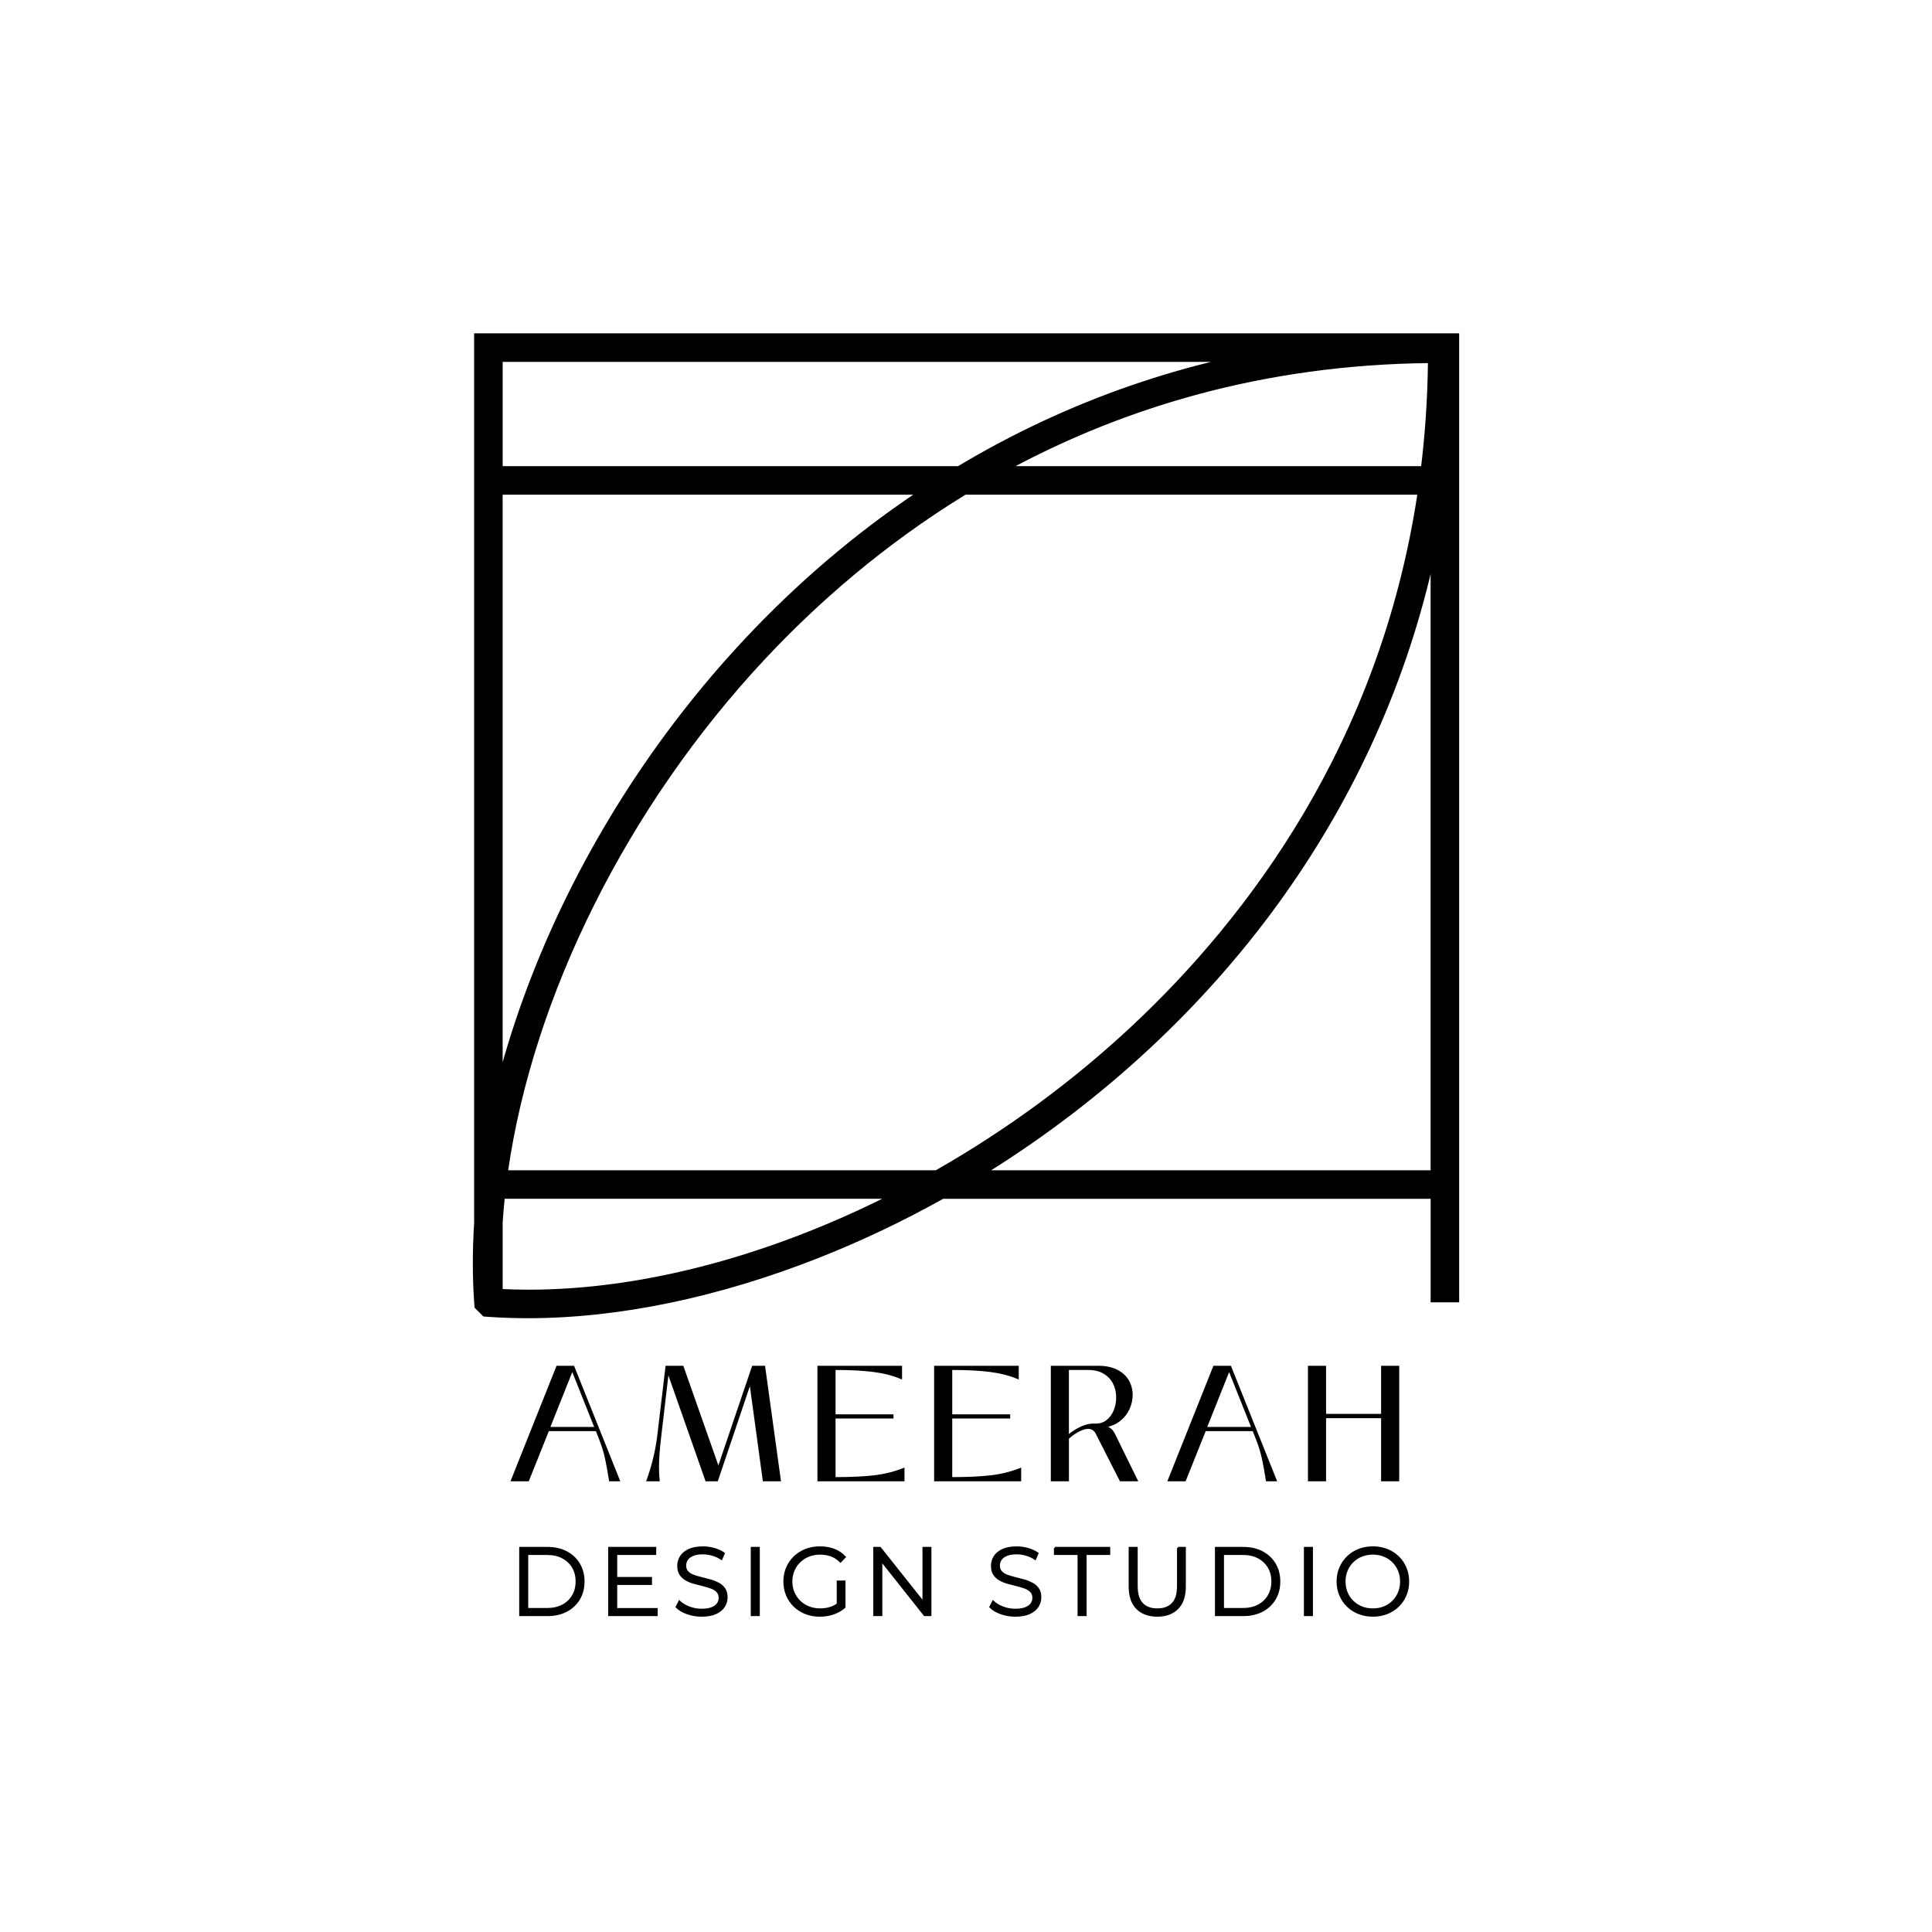
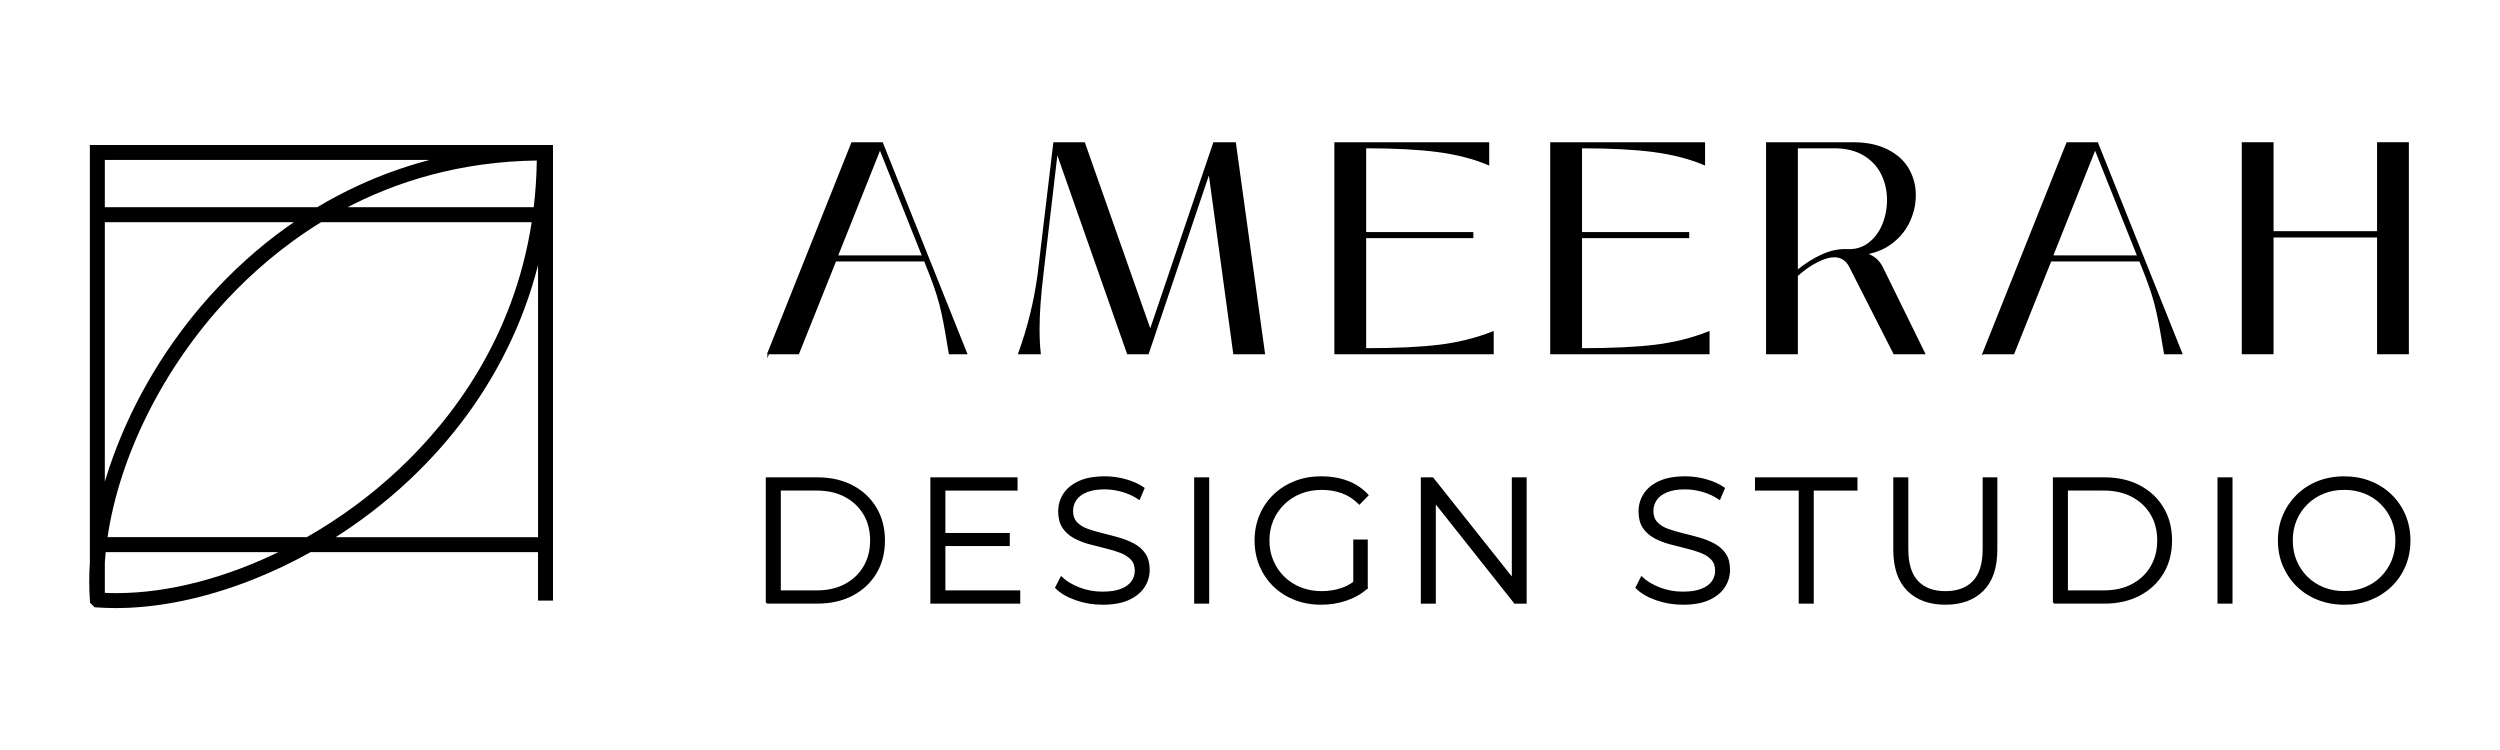
- <svg xmlns="http://www.w3.org/2000/svg" id="Layer_2" data-name="Layer 2" viewBox="0 0 1000 1000">
+ <svg xmlns="http://www.w3.org/2000/svg" id="Layer_2" data-name="Layer 2" viewBox="0 0 1000 300">
  <defs>
    <style>
-       .cls-1 {
+       .cls-1, .cls-2 {
        stroke: #000;
        stroke-miterlimit: 10;
      }
+ 
+       .cls-2 {
+         stroke-width: .75px;
+       }
    </style>
  </defs>
-   <path class="cls-1" d="M293.18,803.39c-2.8-1.47-6.06-2.21-9.77-2.21h-14.17v34.81h14.17c3.71,0,6.97-.74,9.77-2.21,2.8-1.48,4.98-3.52,6.54-6.14,1.56-2.62,2.34-5.64,2.34-9.05s-.78-6.43-2.34-9.05c-1.56-2.62-3.74-4.67-6.54-6.14ZM296.54,825.97c-1.26,2.14-3.03,3.81-5.3,5.02-2.27,1.21-4.95,1.81-8.03,1.81h-10.3v-28.45h10.3c3.08,0,5.76.61,8.03,1.81,2.27,1.21,4.04,2.88,5.3,5,1.26,2.12,1.89,4.59,1.89,7.41s-.63,5.25-1.89,7.39ZM318.97,832.81h20.94v3.18h-24.62v-34.81h23.87v3.18h-20.19v12.38h18v3.13h-18v12.93ZM374.94,822.37c.78,1.13,1.17,2.6,1.17,4.43,0,1.69-.46,3.26-1.39,4.7-.93,1.44-2.35,2.6-4.25,3.48-1.91.88-4.35,1.32-7.34,1.32-2.59,0-5.07-.42-7.44-1.27-2.37-.85-4.2-1.93-5.5-3.26l1.44-2.83c1.23,1.19,2.88,2.2,4.95,3.01,2.07.81,4.25,1.22,6.54,1.22s3.97-.27,5.35-.82c1.38-.55,2.39-1.28,3.03-2.21.65-.93.97-1.96.97-3.08,0-1.36-.39-2.45-1.17-3.28-.78-.83-1.8-1.48-3.06-1.96-1.26-.48-2.65-.9-4.18-1.27-1.53-.36-3.05-.75-4.57-1.17-1.53-.41-2.93-.97-4.2-1.67-1.28-.7-2.3-1.62-3.08-2.76-.78-1.14-1.17-2.64-1.17-4.5,0-1.72.46-3.31,1.37-4.75.91-1.44,2.31-2.6,4.2-3.48,1.89-.88,4.31-1.32,7.26-1.32,1.96,0,3.9.27,5.82.82,1.92.55,3.58,1.3,4.97,2.26l-1.24,2.93c-1.49-1-3.08-1.72-4.75-2.19-1.67-.46-3.29-.7-4.85-.7-2.09,0-3.81.28-5.17.85-1.36.56-2.36,1.32-3.01,2.26-.65.94-.97,2.01-.97,3.21,0,1.36.39,2.45,1.17,3.28.78.83,1.81,1.48,3.08,1.94,1.28.46,2.68.88,4.2,1.24,1.53.37,3.04.76,4.55,1.19,1.51.43,2.9.99,4.18,1.67,1.28.68,2.3,1.58,3.08,2.71ZM389.09,801.18h3.68v34.81h-3.68v-34.81ZM410.75,812.84c-.75,1.74-1.12,3.66-1.12,5.74s.37,3.96,1.12,5.72c.75,1.76,1.79,3.29,3.13,4.6,1.34,1.31,2.92,2.32,4.72,3.03,1.81.71,3.77,1.07,5.89,1.07,1.99,0,3.87-.3,5.64-.89,1.22-.41,2.37-1.03,3.46-1.83v-11.69h3.53v13.28c-1.66,1.46-3.6,2.56-5.82,3.31-2.22.75-4.54,1.12-6.96,1.12-2.65,0-5.1-.44-7.34-1.32-2.24-.88-4.18-2.11-5.82-3.71-1.64-1.59-2.92-3.46-3.83-5.62-.91-2.15-1.37-4.51-1.37-7.06s.46-4.91,1.37-7.06c.91-2.15,2.2-4.03,3.85-5.62,1.66-1.59,3.61-2.83,5.84-3.7,2.24-.88,4.68-1.32,7.34-1.32s5.08.41,7.29,1.24c2.2.83,4.09,2.09,5.64,3.78l-2.29,2.34c-1.46-1.46-3.07-2.5-4.82-3.13-1.76-.63-3.65-.94-5.67-.94-2.16,0-4.14.36-5.94,1.07-1.81.71-3.38,1.72-4.72,3.03-1.34,1.31-2.39,2.83-3.13,4.58ZM477.97,801.18h3.63v34.81h-3.03l-22.38-28.23v28.23h-3.68v-34.81h3.03l22.43,28.23v-28.23ZM537.32,822.37c.78,1.13,1.17,2.6,1.17,4.43,0,1.69-.46,3.26-1.39,4.7-.93,1.44-2.35,2.6-4.25,3.48-1.91.88-4.35,1.32-7.34,1.32-2.59,0-5.07-.42-7.44-1.27-2.37-.85-4.2-1.93-5.5-3.26l1.44-2.83c1.23,1.19,2.88,2.2,4.95,3.01,2.07.81,4.25,1.22,6.54,1.22s3.97-.27,5.35-.82c1.38-.55,2.39-1.28,3.03-2.21.65-.93.97-1.96.97-3.08,0-1.36-.39-2.45-1.17-3.28-.78-.83-1.8-1.48-3.06-1.96-1.26-.48-2.65-.9-4.18-1.27-1.52-.36-3.05-.75-4.57-1.17-1.53-.41-2.93-.97-4.2-1.67-1.28-.7-2.3-1.62-3.08-2.76-.78-1.14-1.17-2.64-1.17-4.5,0-1.72.46-3.31,1.37-4.75.91-1.44,2.31-2.6,4.2-3.48,1.89-.88,4.31-1.32,7.26-1.32,1.96,0,3.9.27,5.82.82,1.92.55,3.58,1.3,4.97,2.26l-1.24,2.93c-1.49-1-3.08-1.72-4.75-2.19-1.67-.46-3.29-.7-4.85-.7-2.09,0-3.81.28-5.17.85-1.36.56-2.36,1.32-3.01,2.26-.65.94-.97,2.01-.97,3.21,0,1.36.39,2.45,1.17,3.28.78.83,1.81,1.48,3.08,1.94,1.28.46,2.68.88,4.2,1.24,1.52.37,3.04.76,4.55,1.19,1.51.43,2.9.99,4.18,1.67,1.28.68,2.3,1.58,3.08,2.71ZM546,801.18h28.15v3.18h-12.23v31.63h-3.68v-31.63h-12.23v-3.18ZM609.71,801.18h3.58v19.94c0,5.01-1.27,8.79-3.81,11.34-2.54,2.55-6.03,3.83-10.47,3.83s-7.94-1.28-10.49-3.83c-2.55-2.55-3.83-6.33-3.83-11.34v-19.94h3.68v19.79c0,4.11.93,7.14,2.79,9.1,1.86,1.96,4.48,2.93,7.86,2.93s6.05-.98,7.91-2.93c1.86-1.96,2.79-4.99,2.79-9.1v-19.79ZM653.3,803.39c-2.8-1.47-6.06-2.21-9.77-2.21h-14.17v34.81h14.17c3.71,0,6.97-.74,9.77-2.21,2.8-1.48,4.98-3.52,6.54-6.14,1.56-2.62,2.34-5.64,2.34-9.05s-.78-6.43-2.34-9.05c-1.56-2.62-3.74-4.67-6.54-6.14ZM656.66,825.97c-1.26,2.14-3.03,3.81-5.3,5.02-2.27,1.21-4.95,1.81-8.03,1.81h-10.3v-28.45h10.3c3.08,0,5.76.61,8.03,1.81,2.27,1.21,4.04,2.88,5.3,5,1.26,2.12,1.89,4.59,1.89,7.41s-.63,5.25-1.89,7.39ZM675.4,801.18h3.68v34.81h-3.68v-34.81ZM723.67,805.9c-1.64-1.59-3.57-2.83-5.79-3.7-2.22-.88-4.64-1.32-7.26-1.32s-5.09.44-7.31,1.32c-2.22.88-4.15,2.12-5.79,3.73-1.64,1.61-2.92,3.48-3.83,5.62-.91,2.14-1.37,4.48-1.37,7.04s.46,4.9,1.37,7.04c.91,2.14,2.19,4.01,3.83,5.62,1.64,1.61,3.58,2.85,5.82,3.73,2.24.88,4.67,1.32,7.29,1.32s5.04-.44,7.26-1.32c2.22-.88,4.15-2.11,5.79-3.71,1.64-1.59,2.92-3.46,3.83-5.62.91-2.15,1.37-4.51,1.37-7.06s-.46-4.91-1.37-7.06c-.91-2.15-2.19-4.03-3.83-5.62ZM724.09,824.33c-.73,1.74-1.75,3.27-3.06,4.58-1.31,1.31-2.85,2.32-4.63,3.03-1.77.71-3.7,1.07-5.79,1.07s-4.03-.36-5.82-1.07c-1.79-.71-3.35-1.72-4.67-3.03-1.33-1.31-2.35-2.84-3.08-4.6-.73-1.76-1.09-3.66-1.09-5.72s.36-4,1.09-5.74c.73-1.74,1.76-3.27,3.08-4.58,1.33-1.31,2.88-2.32,4.67-3.03,1.79-.71,3.73-1.07,5.82-1.07s4.02.36,5.79,1.07c1.77.71,3.31,1.72,4.63,3.03,1.31,1.31,2.33,2.83,3.06,4.58.73,1.74,1.09,3.66,1.09,5.74s-.37,4-1.09,5.74ZM320.33,766.22l-23.54-58.8h-8.38l-23.45,58.8h8.38l10.39-25.97h25.04l1.84,4.69c1.34,3.46,2.35,6.73,3.02,9.8.67,3.07,1.37,6.9,2.09,11.48h4.61ZM284.15,739.08l12.06-30.24,12.06,30.24h-24.12ZM395.55,707.42l8.12,58.8h-8.38l-6.95-50.93-17.17,50.93h-5.61l-19.85-56.54-4.02,34.34c-.73,6.09-1.09,11.2-1.09,15.33,0,2.57.11,4.86.33,6.87h-5.78c2.62-7.26,4.44-14.69,5.45-22.28l4.35-36.52h8.38l18.51,52.6,17.84-52.6h5.86ZM431.98,708.59v23.96h29.99v1.17h-29.99v31.33c8.49,0,15.38-.32,20.69-.96,5.3-.64,10.3-1.88,14.99-3.73v5.86h-44.06v-58.8h42.8v5.86c-4.13-1.73-8.87-2.95-14.2-3.64-5.33-.7-12.08-1.05-20.23-1.05ZM492.38,708.59v23.96h29.99v1.17h-29.99v31.33c8.49,0,15.38-.32,20.69-.96,5.3-.64,10.3-1.88,14.99-3.73v5.86h-44.06v-58.8h42.8v5.86c-4.13-1.73-8.87-2.95-14.2-3.64-5.33-.7-12.08-1.05-20.23-1.05ZM576.72,742.51c-.5-1.06-1.12-1.91-1.84-2.55-.73-.64-1.7-1.19-2.93-1.63,2.96-.5,5.49-1.59,7.58-3.27,2.09-1.67,3.66-3.67,4.69-5.99,1.03-2.32,1.55-4.7,1.55-7.16s-.63-4.95-1.88-7.16c-1.26-2.21-3.2-3.98-5.82-5.32-2.62-1.34-5.84-2.01-9.63-2.01h-24.04v58.8h8.38v-21.78c1.84-1.67,3.71-2.99,5.61-3.94,1.9-.95,3.49-1.42,4.77-1.42,2.07,0,3.57.98,4.52,2.93l12.31,24.21h8.38l-11.64-23.7ZM566.84,737.32c-2.29-.11-4.64.38-7.04,1.47-2.4,1.09-4.75,2.58-7.04,4.48v-34.68h10.47c3.24,0,5.99.67,8.25,2.01,2.26,1.34,3.95,3.13,5.07,5.36,1.12,2.23,1.68,4.69,1.68,7.37,0,2.46-.46,4.79-1.38,6.99-.92,2.21-2.25,3.95-3.98,5.24-1.73,1.28-3.74,1.87-6.03,1.76ZM650.6,744.94c1.34,3.46,2.35,6.73,3.02,9.8.67,3.07,1.37,6.9,2.09,11.48h4.61l-23.54-58.8h-8.38l-23.45,58.8h8.38l10.39-25.97h25.04l1.84,4.69ZM624.13,739.08l12.06-30.24,12.06,30.24h-24.12ZM715.35,733.55h-29.48v32.67h-8.38v-58.8h8.38v24.88h29.48v-24.88h8.38v58.8h-8.38v-32.67ZM245.91,173.03v460.04c-.9,14.05-.9,27.74.02,40.97l.18,2.57,4.32,4.32,2.57.18c6.66.46,13.43.69,20.3.69,46.86,0,98.53-10.71,150.76-31.37,21.81-8.63,43.23-18.83,63.98-30.43h252.95v53.57h13.77V173.03H245.91ZM736.04,241.79h-212.43c58.01-30.99,129.63-53.4,215.99-54.37-.21,18.82-1.45,36.94-3.57,54.37ZM734.17,255.56c-19.61,129.87-88.41,220.08-147.73,275.66-31.05,29.09-65.69,54.37-101.92,75h-222.06c12.97-90.45,61.51-188.97,133.34-265.64,26.52-28.31,60.94-58.77,103.78-85.02h234.59ZM631.03,186.8c-30.99,7.35-61.06,17.74-90.02,31.16-15.4,7.14-30.41,15.09-45,23.83h-236.33v-54.99h371.36ZM259.68,255.56h214.63c-31.78,21.36-61.41,46.64-88.55,75.61-46.64,49.77-84.38,109.18-109.16,171.81-6.7,16.93-12.35,33.8-16.93,50.46V255.56ZM273.7,668.04c-4.71,0-9.39-.12-14.02-.34v-35.02c.28-4.21.65-8.44,1.09-12.69h197.97c-61.62,30.77-126.39,48.05-185.03,48.05ZM511.31,606.22c30.19-18.87,58.68-40.7,84.55-64.95,48.38-45.33,86.46-97.56,113.2-155.25,13.88-29.95,24.54-61.09,31.92-93.21v313.41h-229.68Z" />
+   <path class="cls-1" d="M36.44,58.49v166.6c-.33,5.09-.33,10.05,0,14.84l.06.93,1.56,1.56.93.06c2.41.17,4.86.25,7.35.25,16.97,0,35.68-3.88,54.6-11.36,7.9-3.12,15.65-6.82,23.17-11.02h91.6v19.4h4.99V58.49H36.44ZM213.94,83.39h-76.93c21.01-11.22,46.94-19.34,78.22-19.69-.08,6.82-.53,13.38-1.29,19.69ZM213.26,88.38c-7.1,47.03-32.02,79.7-53.5,99.82-11.24,10.54-23.79,19.69-36.91,27.16H42.44c4.7-32.75,22.27-68.43,48.29-96.2,9.6-10.25,22.07-21.28,37.58-30.79h84.95ZM175.91,63.48c-11.22,2.66-22.11,6.42-32.6,11.28-5.58,2.58-11.01,5.47-16.3,8.63H41.43v-19.91h134.48ZM41.43,88.38h77.73c-11.51,7.74-22.24,16.89-32.07,27.38-16.89,18.02-30.56,39.54-39.53,62.22-2.42,6.13-4.47,12.24-6.13,18.27v-107.87ZM46.51,237.75c-1.71,0-3.4-.04-5.08-.12v-12.68c.1-1.52.23-3.06.39-4.6h71.69c-22.31,11.14-45.77,17.4-67.01,17.4ZM132.55,215.37c10.93-6.83,21.25-14.74,30.62-23.52,17.52-16.42,31.31-35.33,40.99-56.22,5.03-10.85,8.89-22.12,11.56-33.75v113.5h-83.17Z" />
+   <g>
+     <g>
+       <path class="cls-2" d="M306.69,241.08v-49.77h20.26c5.31,0,9.97,1.06,13.97,3.16,4.01,2.11,7.12,5.04,9.35,8.78,2.23,3.74,3.34,8.06,3.34,12.94s-1.11,9.2-3.34,12.94c-2.23,3.74-5.34,6.67-9.35,8.78-4.01,2.11-8.66,3.16-13.97,3.16h-20.26ZM311.95,236.53h14.72c4.41,0,8.24-.86,11.48-2.6,3.25-1.73,5.77-4.12,7.57-7.18,1.8-3.06,2.7-6.58,2.7-10.56s-.9-7.56-2.7-10.59c-1.8-3.03-4.33-5.41-7.57-7.15-3.25-1.73-7.07-2.6-11.48-2.6h-14.72v40.67Z" />
+       <path class="cls-2" d="M377.79,236.53h29.93v4.55h-35.2v-49.77h34.13v4.55h-28.87v40.67ZM377.22,213.56h26.31v4.48h-26.31v-4.48Z" />
+       <path class="cls-2" d="M440.93,241.51c-3.7,0-7.24-.6-10.63-1.81-3.39-1.21-6.01-2.76-7.86-4.66l2.06-4.05c1.75,1.71,4.11,3.14,7.07,4.3,2.96,1.16,6.08,1.74,9.35,1.74s5.68-.39,7.64-1.17c1.97-.78,3.41-1.84,4.34-3.16.92-1.33,1.39-2.8,1.39-4.41,0-1.94-.56-3.51-1.67-4.69-1.11-1.18-2.57-2.12-4.37-2.81-1.8-.69-3.79-1.29-5.97-1.81-2.18-.52-4.36-1.08-6.54-1.67-2.18-.59-4.18-1.39-6.01-2.38-1.83-1-3.3-2.31-4.41-3.95-1.11-1.64-1.67-3.78-1.67-6.43,0-2.46.65-4.73,1.96-6.79,1.3-2.06,3.31-3.72,6.01-4.98,2.7-1.26,6.16-1.88,10.38-1.88,2.8,0,5.57.39,8.32,1.17,2.75.78,5.12,1.86,7.11,3.23l-1.78,4.2c-2.13-1.42-4.4-2.46-6.79-3.13-2.39-.66-4.7-1-6.93-1-2.99,0-5.45.4-7.39,1.21-1.94.81-3.38,1.88-4.3,3.24s-1.39,2.88-1.39,4.59c0,1.94.56,3.51,1.67,4.69,1.11,1.19,2.58,2.11,4.41,2.77,1.82.66,3.83,1.26,6.01,1.78,2.18.52,4.35,1.09,6.51,1.71,2.16.62,4.15,1.41,5.97,2.38,1.82.97,3.29,2.26,4.41,3.87,1.11,1.61,1.67,3.72,1.67,6.33,0,2.42-.66,4.66-1.99,6.72-1.33,2.06-3.35,3.72-6.08,4.98-2.73,1.26-6.22,1.88-10.49,1.88Z" />
+       <path class="cls-2" d="M478.04,241.08v-49.77h5.26v49.77h-5.26Z" />
+       <path class="cls-2" d="M528.45,241.51c-3.79,0-7.29-.63-10.49-1.88-3.2-1.26-5.97-3.02-8.32-5.3-2.35-2.28-4.17-4.95-5.47-8.03-1.3-3.08-1.96-6.45-1.96-10.1s.65-7.01,1.96-10.1c1.3-3.08,3.14-5.76,5.51-8.03,2.37-2.27,5.15-4.04,8.35-5.3,3.2-1.26,6.69-1.88,10.49-1.88s7.26.59,10.42,1.78c3.15,1.19,5.84,2.99,8.07,5.4l-3.27,3.34c-2.09-2.08-4.39-3.58-6.9-4.48-2.51-.9-5.21-1.35-8.11-1.35-3.08,0-5.91.51-8.5,1.53-2.58,1.02-4.83,2.47-6.75,4.34-1.92,1.87-3.41,4.05-4.48,6.54-1.07,2.49-1.6,5.23-1.6,8.21s.53,5.66,1.6,8.18c1.07,2.51,2.56,4.71,4.48,6.58,1.92,1.87,4.17,3.32,6.75,4.34,2.58,1.02,5.39,1.53,8.43,1.53,2.84,0,5.53-.43,8.07-1.28,2.54-.85,4.87-2.3,7-4.34l2.99,3.98c-2.37,2.09-5.14,3.66-8.32,4.73-3.18,1.07-6.49,1.6-9.95,1.6ZM541.68,234.54v-18.34h5.05v18.98l-5.05-.64Z" />
+       <path class="cls-2" d="M568.7,241.08v-49.77h4.34l34.34,43.23h-2.28v-43.23h5.19v49.77h-4.34l-34.27-43.23h2.28v43.23h-5.26Z" />
+       <path class="cls-2" d="M673.07,241.51c-3.7,0-7.24-.6-10.63-1.81-3.39-1.21-6.01-2.76-7.86-4.66l2.06-4.05c1.75,1.71,4.11,3.14,7.07,4.3,2.96,1.16,6.08,1.74,9.35,1.74s5.68-.39,7.64-1.17c1.97-.78,3.41-1.84,4.34-3.16.92-1.33,1.39-2.8,1.39-4.41,0-1.94-.56-3.51-1.67-4.69-1.11-1.18-2.57-2.12-4.37-2.81-1.8-.69-3.79-1.29-5.97-1.81-2.18-.52-4.36-1.08-6.54-1.67-2.18-.59-4.18-1.39-6.01-2.38-1.83-1-3.3-2.31-4.41-3.95-1.11-1.64-1.67-3.78-1.67-6.43,0-2.46.65-4.73,1.96-6.79,1.3-2.06,3.31-3.72,6.01-4.98,2.7-1.26,6.16-1.88,10.38-1.88,2.8,0,5.57.39,8.32,1.17,2.75.78,5.12,1.86,7.11,3.23l-1.78,4.2c-2.13-1.42-4.4-2.46-6.79-3.13-2.39-.66-4.7-1-6.93-1-2.99,0-5.45.4-7.39,1.21-1.94.81-3.38,1.88-4.3,3.24s-1.39,2.88-1.39,4.59c0,1.94.56,3.51,1.67,4.69,1.11,1.19,2.58,2.11,4.41,2.77,1.82.66,3.83,1.26,6.01,1.78,2.18.52,4.35,1.09,6.51,1.71,2.16.62,4.15,1.41,5.97,2.38,1.82.97,3.29,2.26,4.41,3.87,1.11,1.61,1.67,3.72,1.67,6.33,0,2.42-.66,4.66-1.99,6.72-1.33,2.06-3.35,3.72-6.08,4.98-2.73,1.26-6.22,1.88-10.49,1.88Z" />
+       <path class="cls-2" d="M719.86,241.08v-45.22h-17.49v-4.55h40.24v4.55h-17.49v45.22h-5.26Z" />
+       <path class="cls-2" d="M778.16,241.51c-6.35,0-11.35-1.82-15-5.47-3.65-3.65-5.47-9.05-5.47-16.21v-28.51h5.26v28.3c0,5.88,1.33,10.22,3.98,13.01,2.65,2.8,6.4,4.2,11.23,4.2s8.65-1.4,11.3-4.2c2.65-2.8,3.98-7.13,3.98-13.01v-28.3h5.12v28.51c0,7.16-1.81,12.56-5.44,16.21-3.63,3.65-8.62,5.47-14.97,5.47Z" />
+       <path class="cls-2" d="M821.53,241.08v-49.77h20.26c5.31,0,9.97,1.06,13.97,3.16,4.01,2.11,7.12,5.04,9.35,8.78,2.23,3.74,3.34,8.06,3.34,12.94s-1.11,9.2-3.34,12.94c-2.23,3.74-5.35,6.67-9.35,8.78-4.01,2.11-8.66,3.16-13.97,3.16h-20.26ZM826.79,236.53h14.72c4.41,0,8.24-.86,11.48-2.6,3.25-1.73,5.77-4.12,7.57-7.18s2.7-6.58,2.7-10.56-.9-7.56-2.7-10.59c-1.8-3.03-4.33-5.41-7.57-7.15-3.25-1.73-7.08-2.6-11.48-2.6h-14.72v40.67Z" />
+       <path class="cls-2" d="M887.37,241.08v-49.77h5.26v49.77h-5.26Z" />
+       <path class="cls-2" d="M937.71,241.51c-3.75,0-7.22-.63-10.42-1.88-3.2-1.26-5.97-3.03-8.32-5.33-2.35-2.3-4.17-4.98-5.47-8.03-1.3-3.06-1.96-6.41-1.96-10.06s.65-7,1.96-10.06c1.3-3.06,3.13-5.73,5.47-8.03,2.35-2.3,5.11-4.08,8.28-5.33,3.17-1.26,6.66-1.88,10.45-1.88s7.2.63,10.38,1.88c3.18,1.26,5.94,3.02,8.28,5.3,2.35,2.28,4.17,4.95,5.48,8.03,1.3,3.08,1.96,6.45,1.96,10.1s-.65,7.02-1.96,10.1c-1.3,3.08-3.13,5.76-5.48,8.03-2.35,2.27-5.11,4.04-8.28,5.3-3.18,1.26-6.64,1.88-10.38,1.88ZM937.71,236.81c2.99,0,5.75-.51,8.28-1.53,2.53-1.02,4.74-2.46,6.61-4.34,1.87-1.87,3.33-4.05,4.37-6.54,1.04-2.49,1.56-5.23,1.56-8.21s-.52-5.72-1.56-8.21c-1.04-2.49-2.5-4.67-4.37-6.54-1.87-1.87-4.08-3.32-6.61-4.34-2.54-1.02-5.3-1.53-8.28-1.53s-5.76.51-8.32,1.53c-2.56,1.02-4.79,2.47-6.68,4.34-1.9,1.87-3.37,4.05-4.41,6.54s-1.56,5.23-1.56,8.21.52,5.66,1.56,8.18c1.04,2.51,2.51,4.71,4.41,6.58,1.89,1.87,4.12,3.32,6.68,4.34,2.56,1.02,5.33,1.53,8.32,1.53Z" />
+     </g>
+     <g>
+       <path class="cls-2" d="M307.32,141.33l33.53-84.06h11.97l33.65,84.06h-6.59c-1.04-6.54-2.04-12.01-2.99-16.41-.96-4.39-2.39-9.06-4.31-14.01l-2.63-6.71h-35.8l-14.85,37.12h-11.98ZM351.99,59.3l-17.24,43.23h34.49l-17.24-43.23Z" />
+       <path class="cls-2" d="M407.67,141.33c3.75-10.38,6.35-21,7.78-31.85l6.23-52.21h11.97l26.46,75.2,25.51-75.2h8.38l11.62,84.06h-11.97l-9.94-72.81-24.55,72.81h-8.02l-28.38-80.83-5.75,49.1c-1.04,8.7-1.56,16.01-1.56,21.91,0,3.67.16,6.94.48,9.82h-8.26Z" />
+       <path class="cls-2" d="M546.09,139.65c12.13,0,21.99-.46,29.58-1.38,7.58-.92,14.73-2.69,21.44-5.33v8.38h-62.99V57.27h61.19v8.38c-5.91-2.47-12.67-4.21-20.3-5.21-7.62-1-17.26-1.5-28.92-1.5v34.25h42.87v1.68h-42.87v44.79Z" />
+       <path class="cls-2" d="M632.43,139.65c12.13,0,21.99-.46,29.58-1.38,7.58-.92,14.73-2.69,21.44-5.33v8.38h-62.99V57.27h61.19v8.38c-5.91-2.47-12.67-4.21-20.3-5.21-7.62-1-17.26-1.5-28.92-1.5v34.25h42.87v1.68h-42.87v44.79Z" />
+       <path class="cls-2" d="M769.66,141.33h-11.97l-17.6-34.61c-1.36-2.79-3.51-4.19-6.47-4.19-1.84,0-4.11.68-6.83,2.04-2.72,1.36-5.39,3.23-8.02,5.63v31.13h-11.97V57.27h34.37c5.43,0,10.02.96,13.77,2.87,3.75,1.92,6.53,4.45,8.32,7.6,1.8,3.15,2.69,6.57,2.69,10.24s-.74,6.93-2.21,10.24c-1.48,3.31-3.71,6.17-6.71,8.56-2.99,2.4-6.61,3.95-10.84,4.67,1.76.64,3.15,1.42,4.19,2.34,1.04.92,1.92,2.14,2.63,3.65l16.65,33.89ZM747.51,97.5c2.47-1.84,4.37-4.33,5.69-7.48,1.32-3.15,1.98-6.48,1.98-10,0-3.83-.8-7.34-2.4-10.54-1.6-3.19-4.01-5.75-7.24-7.66-3.23-1.92-7.17-2.87-11.8-2.87h-14.97v49.58c3.27-2.71,6.63-4.85,10.06-6.41,3.43-1.56,6.78-2.25,10.06-2.1,3.27.16,6.15-.68,8.62-2.51Z" />
+       <path class="cls-2" d="M793.37,141.33l33.53-84.06h11.98l33.65,84.06h-6.58c-1.04-6.54-2.04-12.01-2.99-16.41-.96-4.39-2.4-9.06-4.31-14.01l-2.63-6.71h-35.8l-14.85,37.12h-11.98ZM838.04,59.3l-17.24,43.23h34.49l-17.24-43.23Z" />
+       <path class="cls-2" d="M951.2,92.83v-35.57h11.97v84.06h-11.97v-46.7h-42.15v46.7h-11.97V57.27h11.97v35.57h42.15Z" />
+     </g>
+   </g>
</svg>
